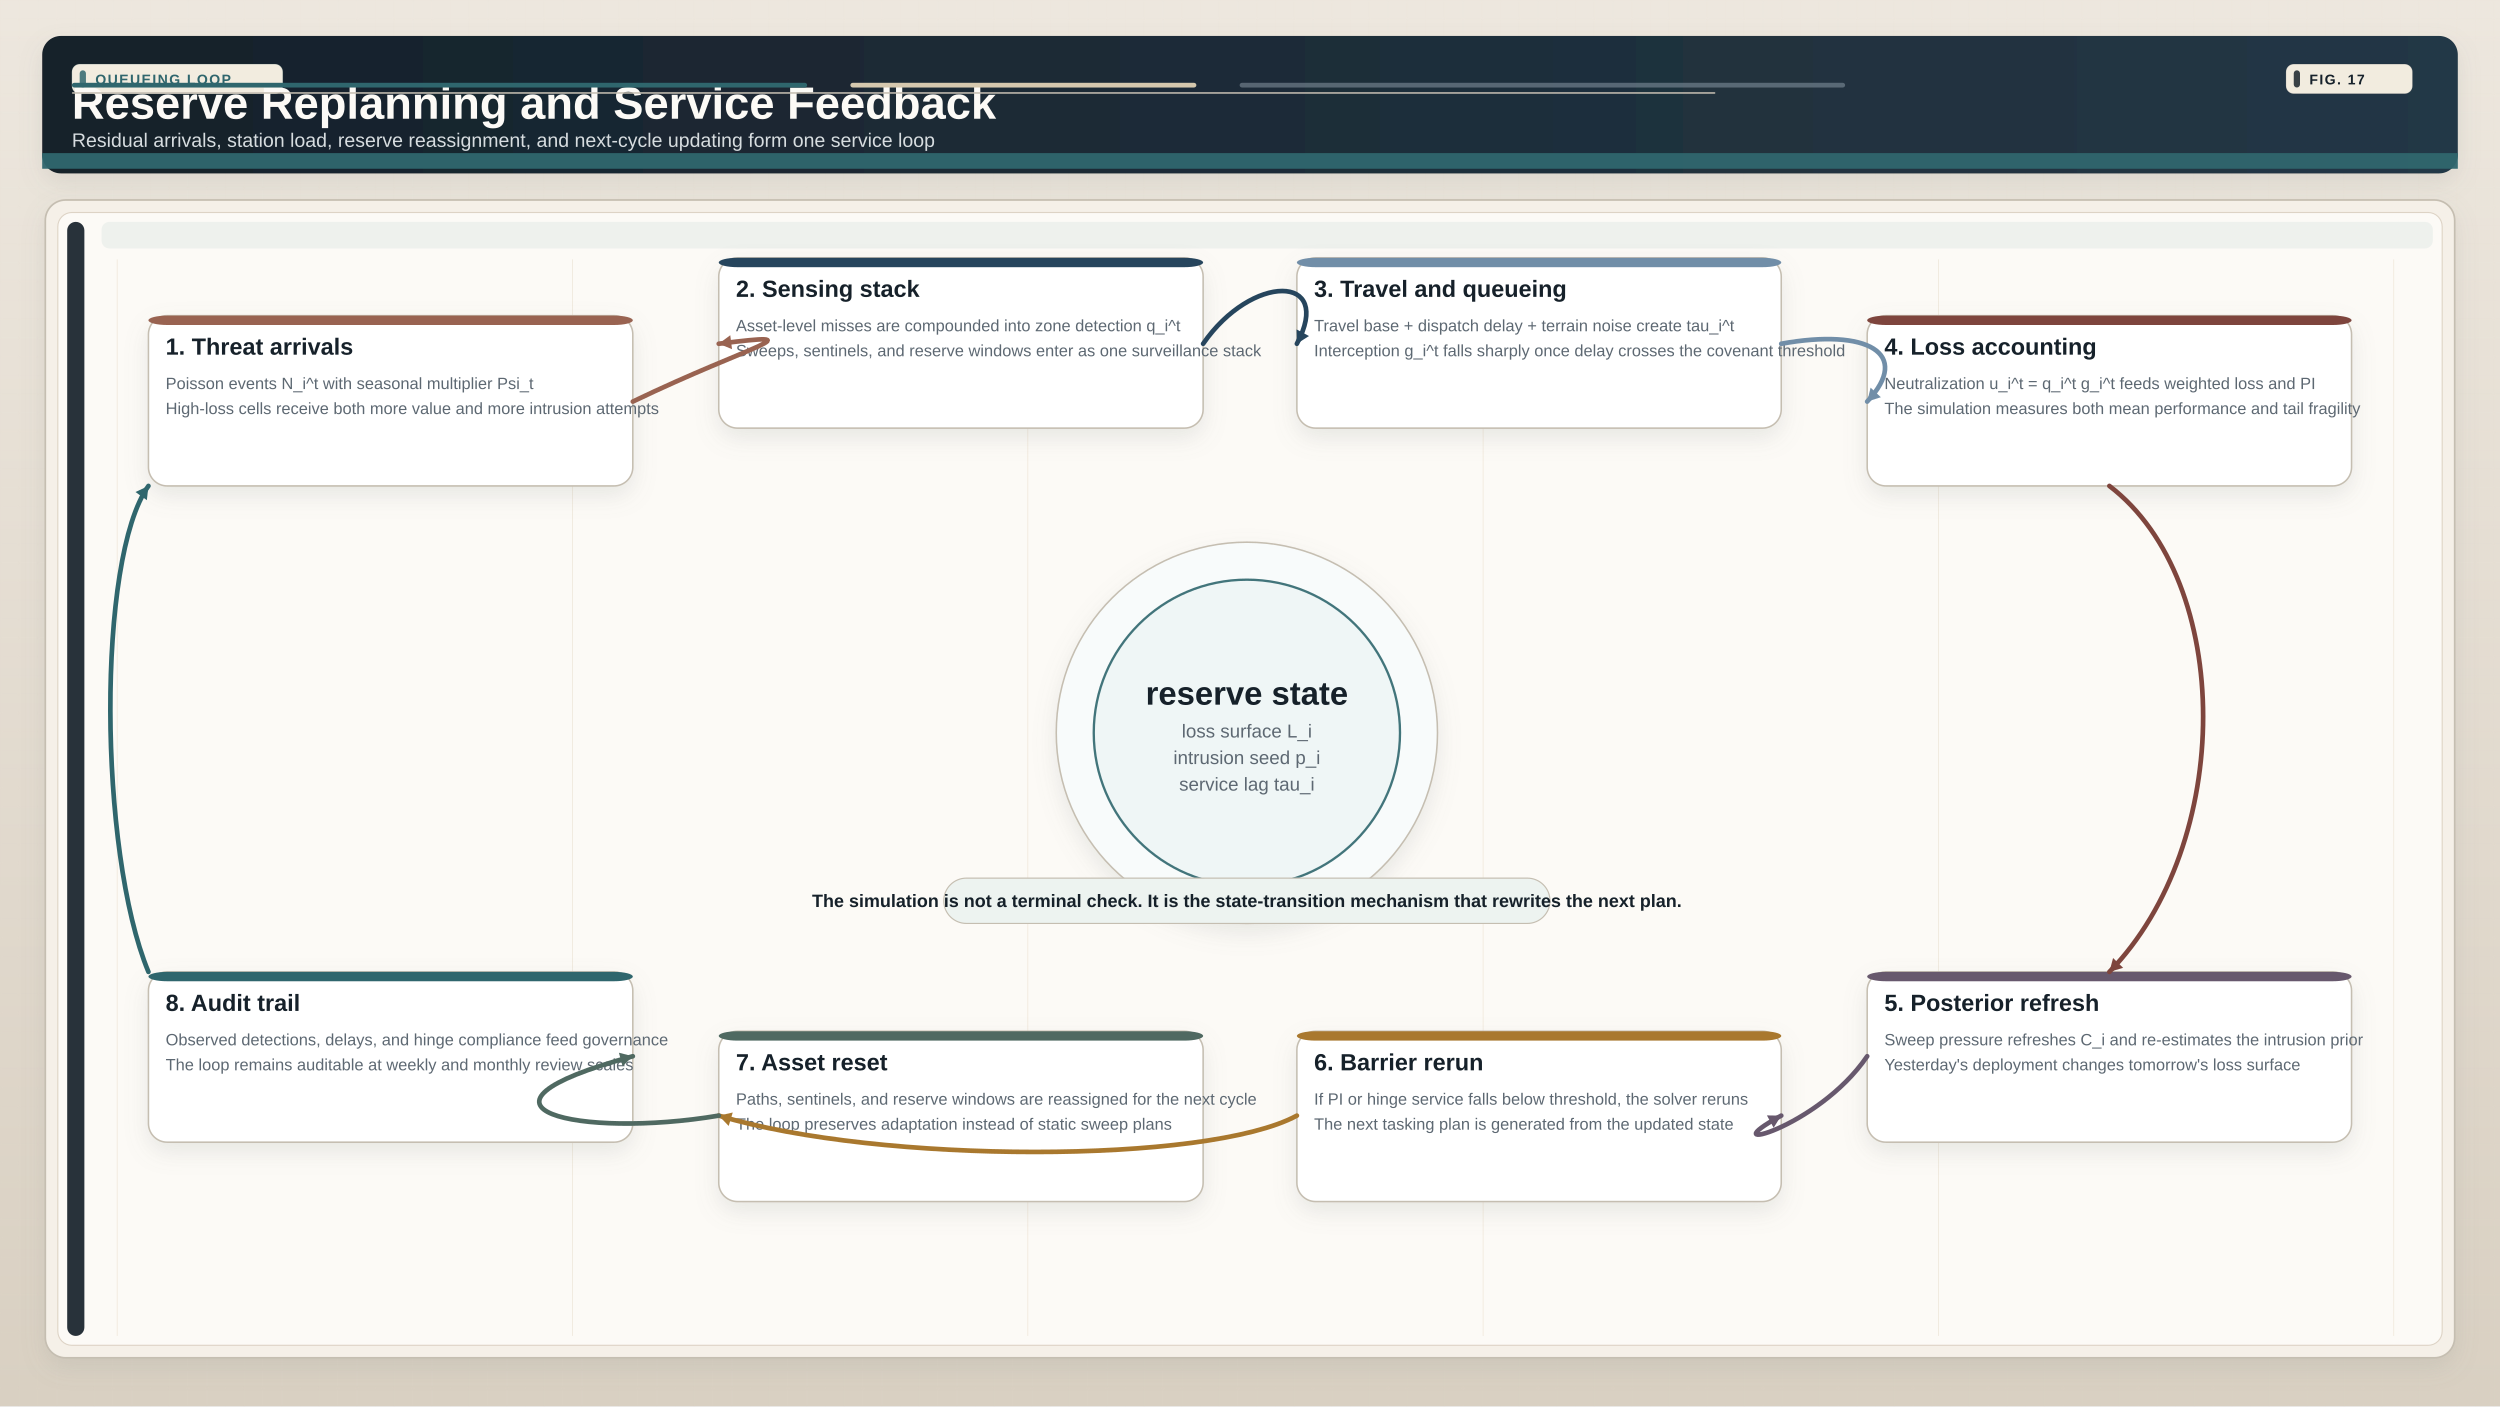
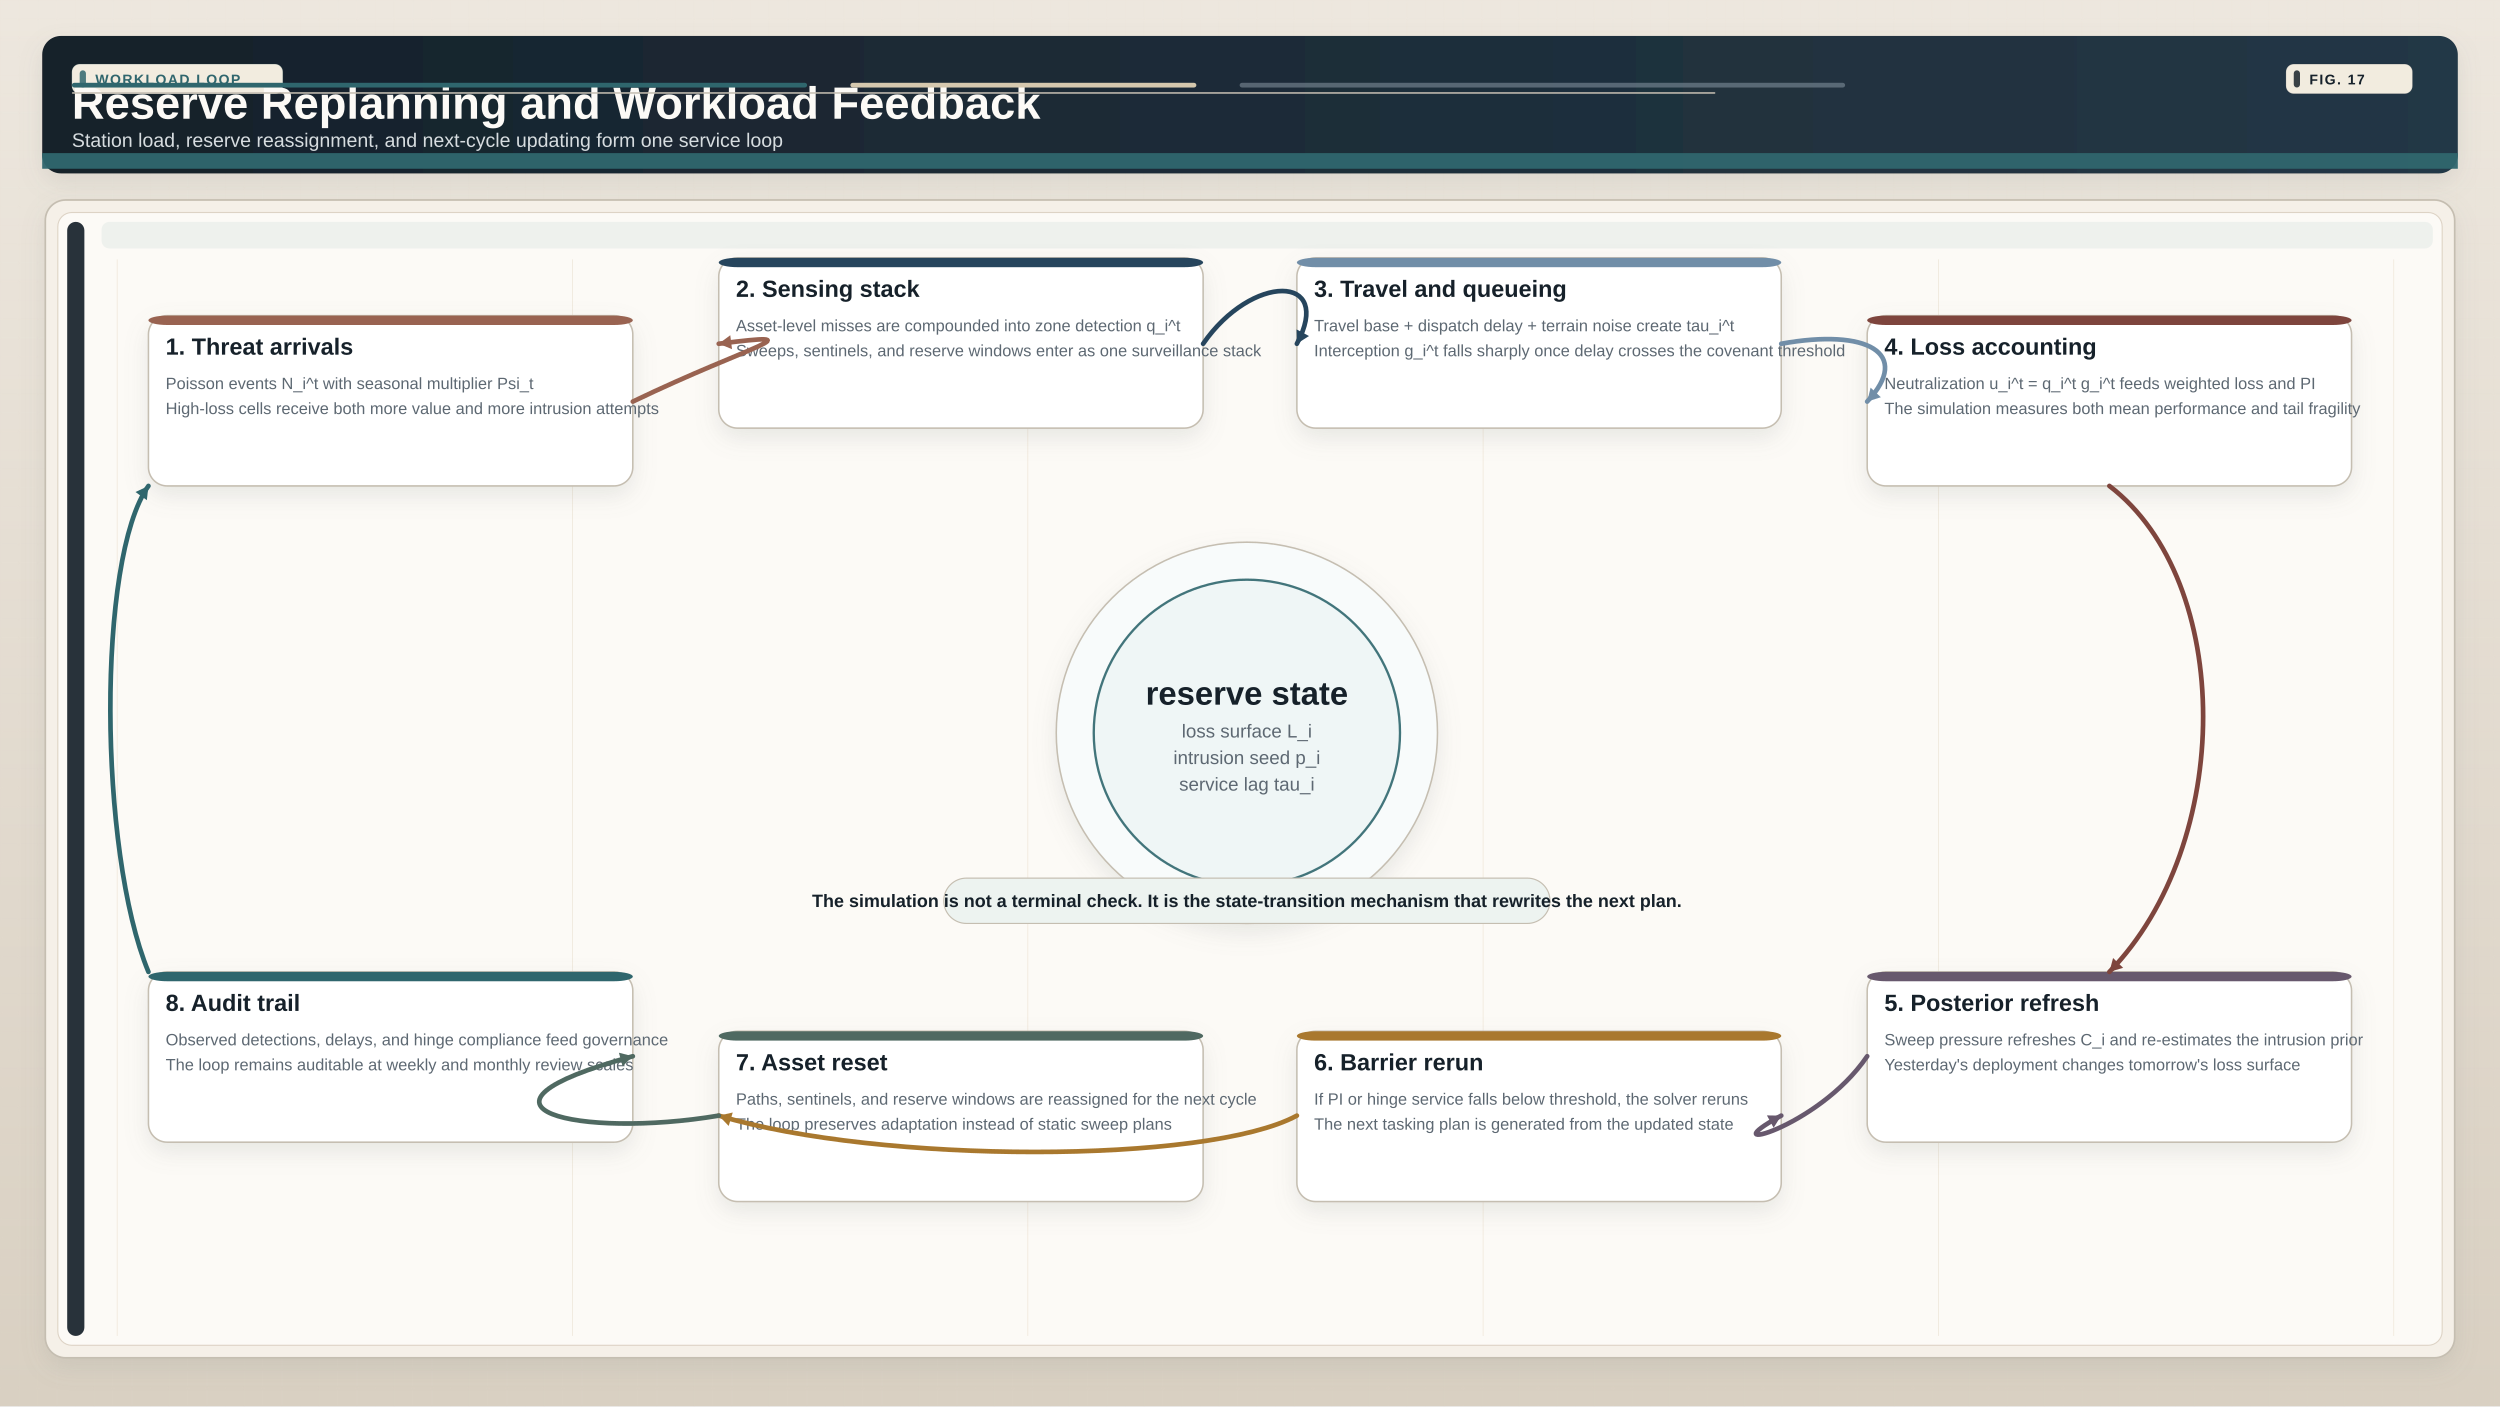
<svg xmlns="http://www.w3.org/2000/svg" viewBox="0 0 3200 1800" width="3200" height="1800">
  <defs>
    <linearGradient id="pageBg" x1="0" y1="0" x2="0" y2="1">
      <stop offset="0%" stop-color="#ede7de" />
      <stop offset="100%" stop-color="#d9d0c2" />
    </linearGradient>
    <linearGradient id="headBg" x1="0" y1="0" x2="1" y2="0">
      <stop offset="0%" stop-color="#16212a" />
      <stop offset="100%" stop-color="#243746" />
    </linearGradient>
    <pattern id="paperGrid" width="24" height="24" patternUnits="userSpaceOnUse">
      <path d="M 24 0 L 0 0 0 24" fill="none" stroke="#ddd3c3" stroke-width="0.8" opacity="0.32" />
    </pattern>
    <filter id="shadow" x="-20%" y="-20%" width="140%" height="140%">
      <feDropShadow dx="0" dy="12" stdDeviation="14" flood-color="#8c948f" flood-opacity="0.18" />
    </filter>
  </defs>
  <rect x="0" y="0" width="3200" height="1800" fill="url(#pageBg)" />
  <rect x="0" y="0" width="3200" height="1800" fill="url(#paperGrid)" opacity="0.42" />
  <rect x="54" y="46" width="3092" height="176" rx="24" fill="url(#headBg)" filter="url(#shadow)" />
  <rect x="54" y="196" width="3092" height="20" fill="#2f666d" opacity="0.95" />
  <rect x="92" y="82" width="270" height="38" rx="10" fill="#f2ecdf" stroke="#2f666d" stroke-opacity="0.15" stroke-width="1.2" />
  <rect x="102" y="90" width="8" height="22" rx="4" fill="#2f666d" opacity="0.84" />
-   <text x="122" y="108" font-family="Helvetica Neue, Arial, sans-serif" font-size="18" font-weight="700" letter-spacing="1.8" fill="#2f666d">QUEUEING LOOP</text>
+   <text x="122" y="108" font-family="Helvetica Neue, Arial, sans-serif" font-size="18" font-weight="700" letter-spacing="1.8" fill="#2f666d">WORKLOAD LOOP</text>
  <rect x="2926" y="82" width="162" height="38" rx="10" fill="#f2ecdf" stroke="#16212a" stroke-opacity="0.15" stroke-width="1.2" />
  <rect x="2936" y="90" width="8" height="22" rx="4" fill="#16212a" opacity="0.84" />
  <text x="2956" y="108" font-family="Helvetica Neue, Arial, sans-serif" font-size="18" font-weight="700" letter-spacing="1.8" fill="#16212a">FIG. 17</text>
-   <text x="92" y="152" font-family="Helvetica Neue, Arial, sans-serif" font-size="58" font-weight="700" fill="#fcfaf6">Reserve Replanning and Service Feedback</text>
-   <text x="92" y="188" font-family="Helvetica Neue, Arial, sans-serif" font-size="25" fill="#d7dde0">Residual arrivals, station load, reserve reassignment, and next-cycle updating form one service loop</text>
+   <text x="92" y="152" font-family="Helvetica Neue, Arial, sans-serif" font-size="58" font-weight="700" fill="#fcfaf6">Reserve Replanning and Workload Feedback</text>
+   <text x="92" y="188" font-family="Helvetica Neue, Arial, sans-serif" font-size="25" fill="#d7dde0">Station load, reserve reassignment, and next-cycle updating form one service loop</text>
  <rect x="92" y="106" width="941.12" height="6" rx="3" fill="#2f666d" />
  <rect x="1088.48" y="106" width="442.88" height="6" rx="3" fill="#d5c8ae" />
  <rect x="1586.72" y="106" width="775.04" height="6" rx="3" fill="#8796a2" opacity="0.55" />
  <rect x="92" y="118" width="2103.68" height="2" rx="1" fill="#c5beb1" />
  <rect x="58" y="256" width="3084" height="1482" rx="26" fill="#f5f0e8" stroke="#c5beb1" stroke-width="2.2" filter="url(#shadow)" />
  <rect x="74" y="272" width="3052" height="1450" rx="18" fill="#fcfaf6" stroke="#ddd3c5" stroke-width="1.4" />
  <rect x="86" y="284" width="22" height="1426" rx="11" fill="#16212a" opacity="0.92" />
  <rect x="130" y="284" width="2984" height="34" rx="10" fill="#eef1ed" />
  <line x1="150" y1="332" x2="150" y2="1710" stroke="#efe7da" stroke-width="1" />
  <line x1="732.8" y1="332" x2="732.8" y2="1710" stroke="#efe7da" stroke-width="1" />
  <line x1="1315.6" y1="332" x2="1315.6" y2="1710" stroke="#efe7da" stroke-width="1" />
  <line x1="1898.4" y1="332" x2="1898.4" y2="1710" stroke="#efe7da" stroke-width="1" />
  <line x1="2481.2" y1="332" x2="2481.2" y2="1710" stroke="#efe7da" stroke-width="1" />
  <line x1="3064" y1="332" x2="3064" y2="1710" stroke="#efe7da" stroke-width="1" />
  <circle cx="1596" cy="938" r="244" fill="#f8fbfb" stroke="#c5beb1" stroke-width="2" filter="url(#shadow)" />
  <circle cx="1596" cy="938" r="196" fill="#eef5f5" stroke="#2f666d" stroke-width="3" opacity="0.9" />
  <text x="1596" y="902" text-anchor="middle" font-family="Helvetica Neue, Arial, sans-serif" font-size="42" font-weight="700" fill="#16212a">reserve state</text>
  <text x="1596" y="944" text-anchor="middle" font-family="Helvetica Neue, Arial, sans-serif" font-size="24" fill="#5d6872">loss surface L_i</text>
  <text x="1596" y="978" text-anchor="middle" font-family="Helvetica Neue, Arial, sans-serif" font-size="24" fill="#5d6872">intrusion seed p_i</text>
  <text x="1596" y="1012" text-anchor="middle" font-family="Helvetica Neue, Arial, sans-serif" font-size="24" fill="#5d6872">service lag tau_i</text>
  <rect x="190" y="404" width="620" height="218" rx="24" fill="#ffffff" stroke="#c5beb1" stroke-width="2" filter="url(#shadow)" />
  <rect x="190" y="404" width="620" height="12" rx="24" fill="#996351" />
  <text x="212" y="454" font-family="Helvetica Neue, Arial, sans-serif" font-size="30" font-weight="700" fill="#16212a">1. Threat arrivals</text>
  <text x="212" y="498" font-family="Helvetica Neue, Arial, sans-serif" font-size="21" fill="#5d6872">Poisson events N_i^t with seasonal multiplier Psi_t</text>
  <text x="212" y="530" font-family="Helvetica Neue, Arial, sans-serif" font-size="21" fill="#5d6872">High-loss cells receive both more value and more intrusion attempts</text>
  <rect x="920" y="330" width="620" height="218" rx="24" fill="#ffffff" stroke="#c5beb1" stroke-width="2" filter="url(#shadow)" />
  <rect x="920" y="330" width="620" height="12" rx="24" fill="#26455d" />
  <text x="942" y="380" font-family="Helvetica Neue, Arial, sans-serif" font-size="30" font-weight="700" fill="#16212a">2. Sensing stack</text>
  <text x="942" y="424" font-family="Helvetica Neue, Arial, sans-serif" font-size="21" fill="#5d6872">Asset-level misses are compounded into zone detection q_i^t</text>
  <text x="942" y="456" font-family="Helvetica Neue, Arial, sans-serif" font-size="21" fill="#5d6872">Sweeps, sentinels, and reserve windows enter as one surveillance stack</text>
  <rect x="1660" y="330" width="620" height="218" rx="24" fill="#ffffff" stroke="#c5beb1" stroke-width="2" filter="url(#shadow)" />
  <rect x="1660" y="330" width="620" height="12" rx="24" fill="#718ea8" />
  <text x="1682" y="380" font-family="Helvetica Neue, Arial, sans-serif" font-size="30" font-weight="700" fill="#16212a">3. Travel and queueing</text>
  <text x="1682" y="424" font-family="Helvetica Neue, Arial, sans-serif" font-size="21" fill="#5d6872">Travel base + dispatch delay + terrain noise create tau_i^t</text>
  <text x="1682" y="456" font-family="Helvetica Neue, Arial, sans-serif" font-size="21" fill="#5d6872">Interception g_i^t falls sharply once delay crosses the covenant threshold</text>
  <rect x="2390" y="404" width="620" height="218" rx="24" fill="#ffffff" stroke="#c5beb1" stroke-width="2" filter="url(#shadow)" />
  <rect x="2390" y="404" width="620" height="12" rx="24" fill="#7e453d" />
  <text x="2412" y="454" font-family="Helvetica Neue, Arial, sans-serif" font-size="30" font-weight="700" fill="#16212a">4. Loss accounting</text>
  <text x="2412" y="498" font-family="Helvetica Neue, Arial, sans-serif" font-size="21" fill="#5d6872">Neutralization u_i^t = q_i^t g_i^t feeds weighted loss and PI</text>
  <text x="2412" y="530" font-family="Helvetica Neue, Arial, sans-serif" font-size="21" fill="#5d6872">The simulation measures both mean performance and tail fragility</text>
  <rect x="2390" y="1244" width="620" height="218" rx="24" fill="#ffffff" stroke="#c5beb1" stroke-width="2" filter="url(#shadow)" />
  <rect x="2390" y="1244" width="620" height="12" rx="24" fill="#67586d" />
  <text x="2412" y="1294" font-family="Helvetica Neue, Arial, sans-serif" font-size="30" font-weight="700" fill="#16212a">5. Posterior refresh</text>
  <text x="2412" y="1338" font-family="Helvetica Neue, Arial, sans-serif" font-size="21" fill="#5d6872">Sweep pressure refreshes C_i and re-estimates the intrusion prior</text>
  <text x="2412" y="1370" font-family="Helvetica Neue, Arial, sans-serif" font-size="21" fill="#5d6872">Yesterday's deployment changes tomorrow's loss surface</text>
  <rect x="1660" y="1320" width="620" height="218" rx="24" fill="#ffffff" stroke="#c5beb1" stroke-width="2" filter="url(#shadow)" />
  <rect x="1660" y="1320" width="620" height="12" rx="24" fill="#a9782e" />
  <text x="1682" y="1370" font-family="Helvetica Neue, Arial, sans-serif" font-size="30" font-weight="700" fill="#16212a">6. Barrier rerun</text>
  <text x="1682" y="1414" font-family="Helvetica Neue, Arial, sans-serif" font-size="21" fill="#5d6872">If PI or hinge service falls below threshold, the solver reruns</text>
  <text x="1682" y="1446" font-family="Helvetica Neue, Arial, sans-serif" font-size="21" fill="#5d6872">The next tasking plan is generated from the updated state</text>
  <rect x="920" y="1320" width="620" height="218" rx="24" fill="#ffffff" stroke="#c5beb1" stroke-width="2" filter="url(#shadow)" />
  <rect x="920" y="1320" width="620" height="12" rx="24" fill="#4f6961" />
  <text x="942" y="1370" font-family="Helvetica Neue, Arial, sans-serif" font-size="30" font-weight="700" fill="#16212a">7. Asset reset</text>
  <text x="942" y="1414" font-family="Helvetica Neue, Arial, sans-serif" font-size="21" fill="#5d6872">Paths, sentinels, and reserve windows are reassigned for the next cycle</text>
  <text x="942" y="1446" font-family="Helvetica Neue, Arial, sans-serif" font-size="21" fill="#5d6872">The loop preserves adaptation instead of static sweep plans</text>
  <rect x="190" y="1244" width="620" height="218" rx="24" fill="#ffffff" stroke="#c5beb1" stroke-width="2" filter="url(#shadow)" />
  <rect x="190" y="1244" width="620" height="12" rx="24" fill="#2f666d" />
  <text x="212" y="1294" font-family="Helvetica Neue, Arial, sans-serif" font-size="30" font-weight="700" fill="#16212a">8. Audit trail</text>
  <text x="212" y="1338" font-family="Helvetica Neue, Arial, sans-serif" font-size="21" fill="#5d6872">Observed detections, delays, and hinge compliance feed governance</text>
  <text x="212" y="1370" font-family="Helvetica Neue, Arial, sans-serif" font-size="21" fill="#5d6872">The loop remains auditable at weekly and monthly review scales</text>
  <path d="M 810 514 C 964 440, 1048 424, 920 440" fill="none" stroke="#996351" stroke-width="6" stroke-linecap="round" />
  <path d="M 920 440 L 936.993 446.946 L 934.76 429.085 Z" fill="#996351" />
  <path d="M 1540 440 C 1602 350, 1708 350, 1660 440" fill="none" stroke="#26455d" stroke-width="6" stroke-linecap="round" />
  <path d="M 1660 440 L 1675.471 430.118 L 1659.588 421.647 Z" fill="#26455d" />
  <path d="M 2280 440 C 2390 420, 2448 452, 2390 514" fill="none" stroke="#718ea8" stroke-width="6" stroke-linecap="round" />
  <path d="M 2390 514 L 2407.503 508.464 L 2394.358 496.167 Z" fill="#718ea8" />
  <path d="M 2700 622 C 2860 744, 2860 1080, 2700 1244" fill="none" stroke="#7e453d" stroke-width="6" stroke-linecap="round" />
  <path d="M 2700 1244 L 2717.615 1238.832 L 2704.731 1226.263 Z" fill="#7e453d" />
  <path d="M 2390 1352 C 2326 1446, 2184 1480, 2280 1428" fill="none" stroke="#67586d" stroke-width="6" stroke-linecap="round" />
  <path d="M 2280 1428 L 2261.645 1427.707 L 2270.218 1443.534 Z" fill="#67586d" />
  <path d="M 1660 1428 C 1546 1490, 1126 1490, 920 1428" fill="none" stroke="#a9782e" stroke-width="6" stroke-linecap="round" />
  <path d="M 920 1428 L 932.727 1441.229 L 937.915 1423.993 Z" fill="#a9782e" />
  <path d="M 920 1428 C 742 1458, 566 1418, 810 1352" fill="none" stroke="#4f6961" stroke-width="6" stroke-linecap="round" />
  <path d="M 810 1352 L 792.205 1347.49 L 796.905 1364.866 Z" fill="#4f6961" />
  <path d="M 190 1244 C 126 1090, 124 714, 190 622" fill="none" stroke="#2f666d" stroke-width="6" stroke-linecap="round" />
  <path d="M 190 622 L 173.361 629.754 L 187.986 640.247 Z" fill="#2f666d" />
  <rect x="1208" y="1124" width="776" height="58" rx="29" fill="#edf3f0" stroke="#c5beb1" stroke-width="1.5" />
  <text x="1596" y="1161" text-anchor="middle" font-family="Helvetica Neue, Arial, sans-serif" font-size="23" font-weight="700" fill="#16212a">The simulation is not a terminal check. It is the state-transition mechanism that rewrites the next plan.</text>
</svg>
